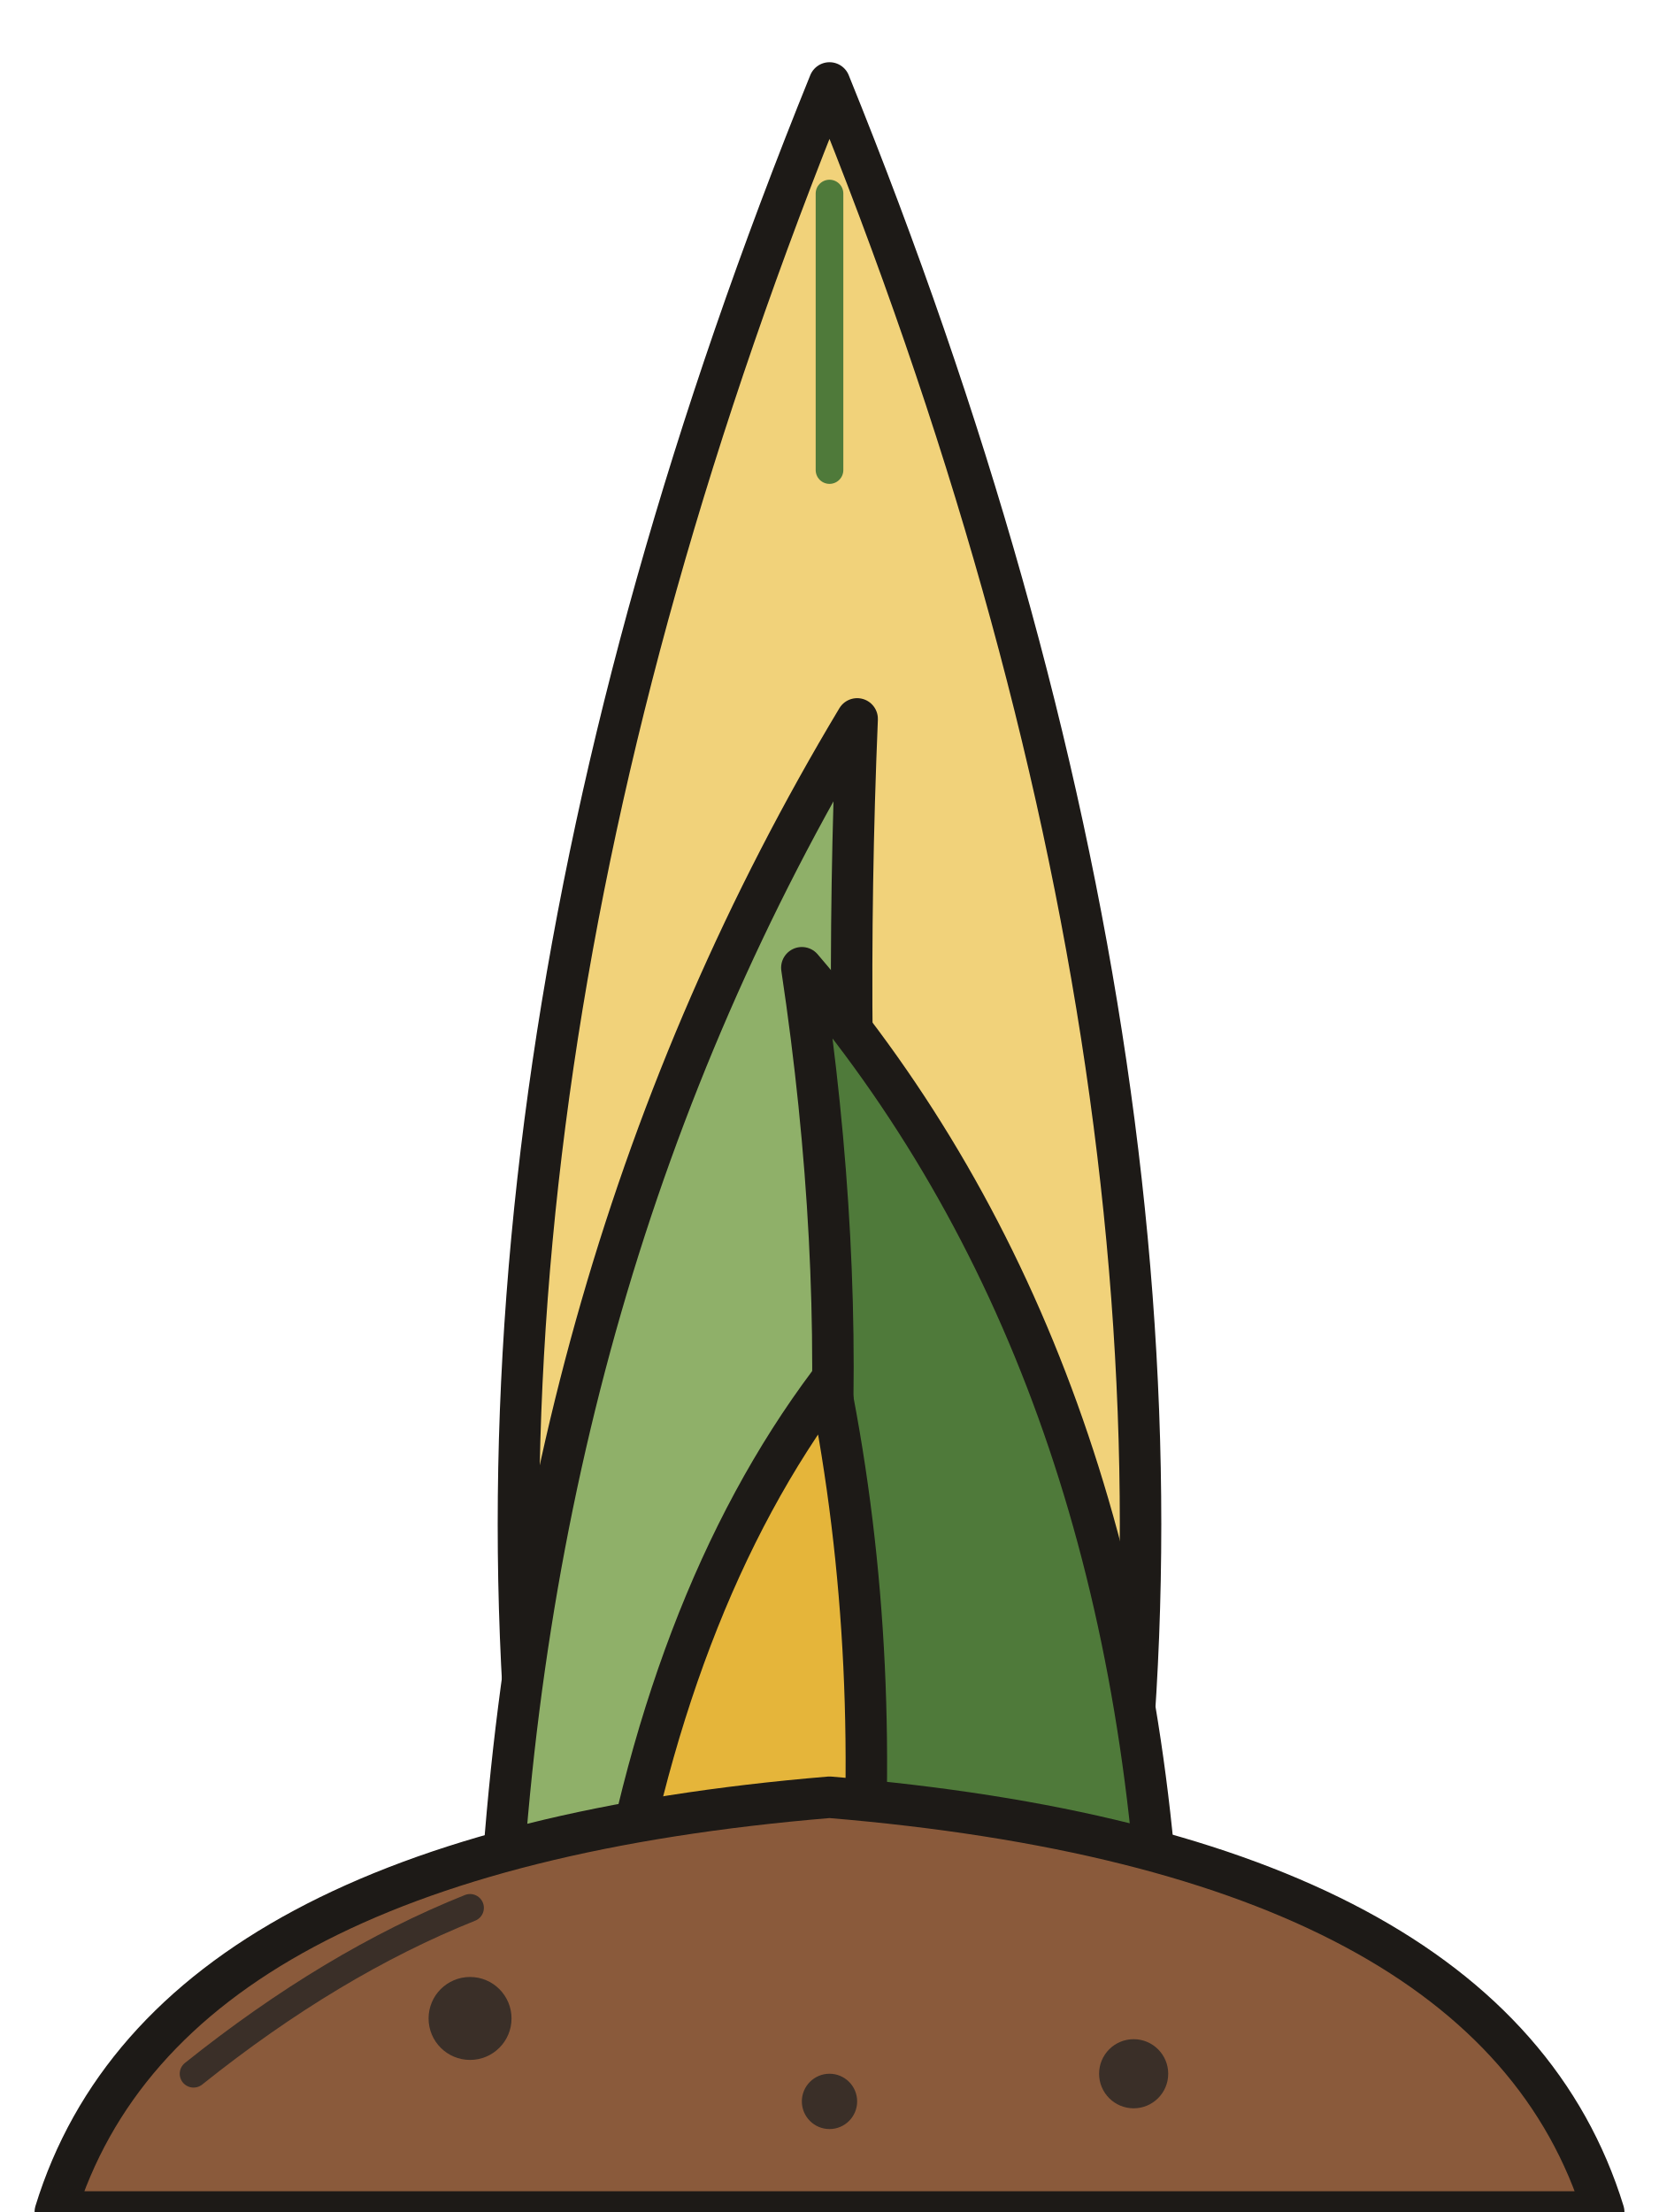
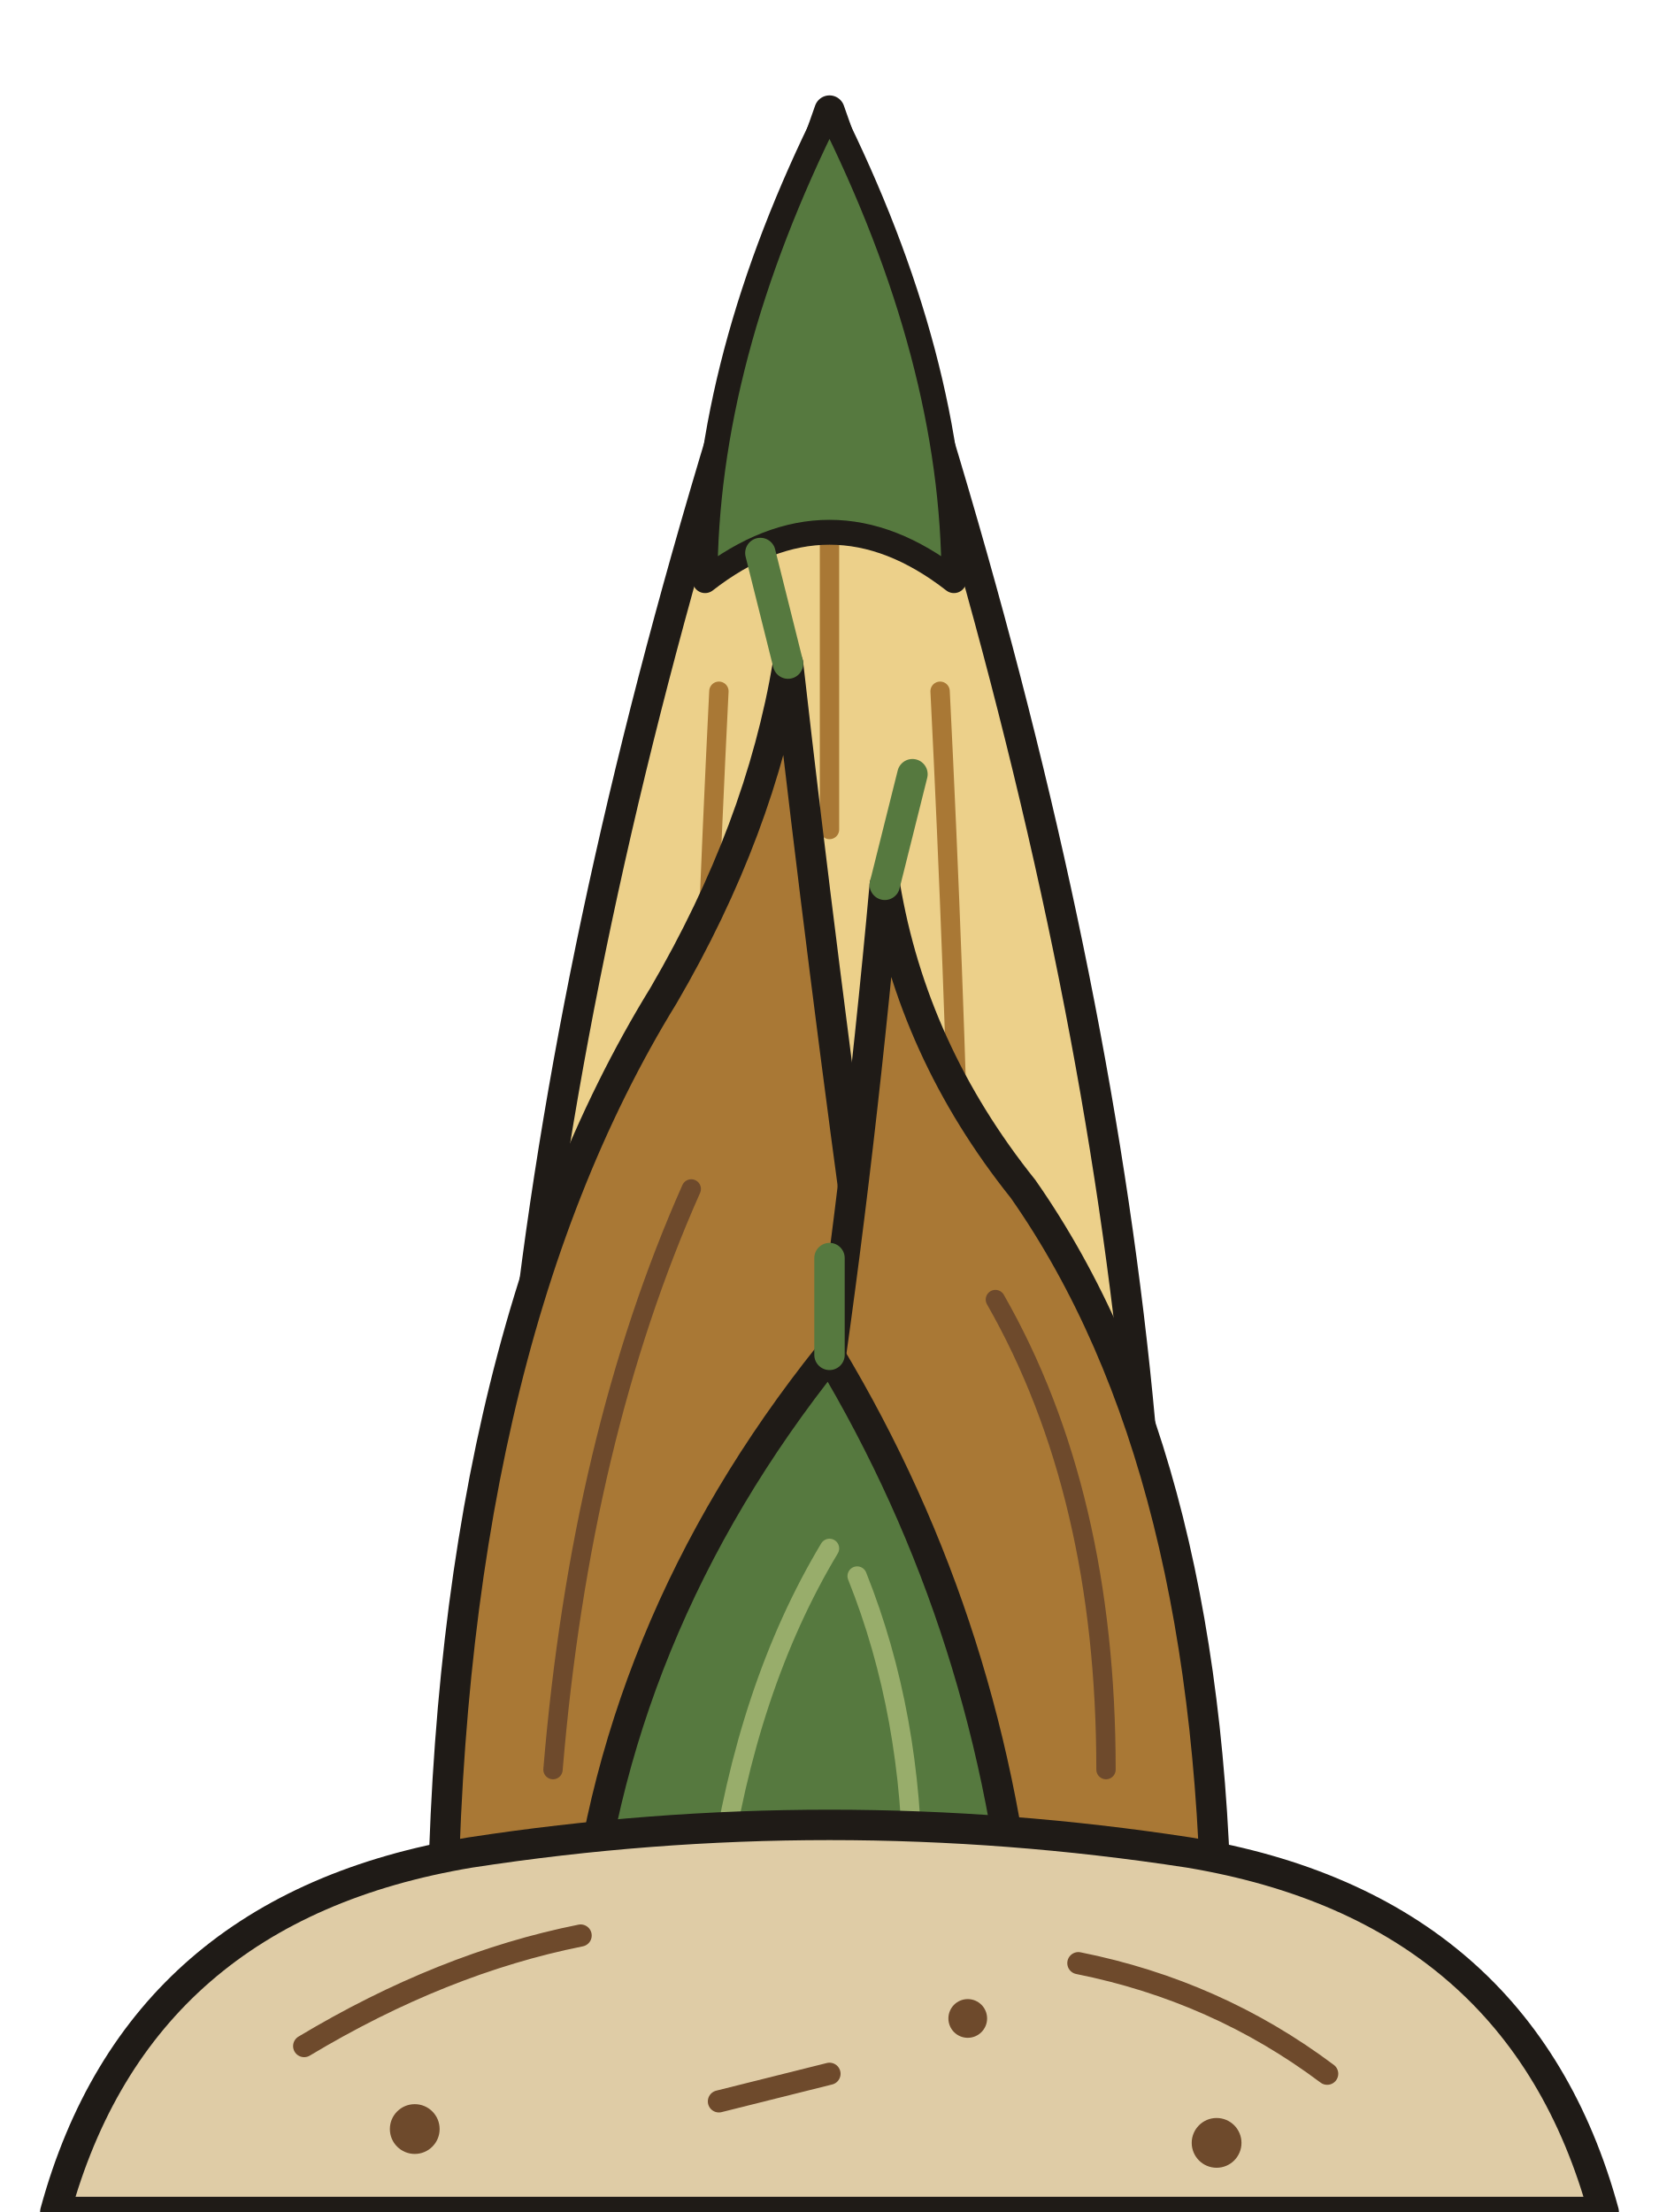
<svg xmlns="http://www.w3.org/2000/svg" viewBox="0 0 120 160">
-   <g stroke="#1d1a17" stroke-width="3" stroke-linejoin="round" stroke-linecap="round">
-     <path d="M40,142 Q30,80 60,6 Q90,80 80,142Z" fill="#f1d27a" />
-     <path d="M36,142 Q38,92 62,52 Q60,100 68,142Z" fill="#8fb069" />
-     <path d="M84,142 Q82,98 58,70 Q64,110 54,142Z" fill="#4f7a3a" />
-     <path d="M44,142 Q48,116 60,100 Q64,120 62,142Z" fill="#e5b53a" />
-     <path d="M60,14 L60,34" fill="none" stroke="#4f7a3a" stroke-width="2" />
-     <path d="M4,160 Q12,134 60,130 Q108,134 116,160Z" fill="#8a5a3b" />
-     <circle cx="34" cy="146" r="3" fill="#3a2f28" stroke="none" />
-     <circle cx="82" cy="150" r="2.5" fill="#3a2f28" stroke="none" />
-     <circle cx="60" cy="152" r="2" fill="#3a2f28" stroke="none" />
-     <path d="M14,150 Q24,142 34,138" fill="none" stroke="#3a2f28" stroke-width="2" />
+   <g stroke="#1f1b17" stroke-width="2.2" stroke-linejoin="round" stroke-linecap="round">
+     <path d="M37,140 Q33,84 60,8 Q87,84 83,140 Z" fill="#ecd08a" />
+     <path d="M60,20 L60,60 M52,50 Q50,90 50,130 M68,50 Q70,90 70,130" fill="none" stroke="#a97835" stroke-width="1.4" />
+     <path d="M60,8 Q51,26 51,42 Q60,35 69,42 Q69,26 60,8 Z" fill="#56793f" stroke-width="1.8" />
+     <path d="M32,142 Q32,98 48,72 Q55,60 57,48 Q62,92 70,142 Z" fill="#a97835" />
+     <path d="M57,48 L55,40" fill="none" stroke="#56793f" stroke-width="2.2" />
+     <path d="M88,142 Q88,106 74,86 Q66,76 64,64 Q60,108 52,142 Z" fill="#a97835" />
+     <path d="M64,64 L66,56" fill="none" stroke="#56793f" stroke-width="2.2" />
+     <path d="M42,142 Q44,118 60,98 Q72,118 74,142 Z" fill="#56793f" />
+     <path d="M60,98 L60,91" fill="none" stroke="#56793f" stroke-width="2.2" />
+     <path d="M40,128 Q42,104 50,86 M80,128 Q80,108 72,94" fill="none" stroke="#6e4a2c" stroke-width="1.4" />
+     <path d="M52,136 Q54,122 60,112 M66,136 Q66,124 62,114" fill="none" stroke="#98ad6b" stroke-width="1.4" />
+     <path d="M4,160 Q10,138 34,134 Q60,130 86,134 Q110,138 116,160 Z" fill="#dfcca6" />
+     <path d="M22,148 Q32,142 42,140 M78,142 Q88,144 96,150 M52,152 L60,150" fill="none" stroke="#6e4a2c" stroke-width="1.6" />
+     <circle cx="30" cy="154" r="1.8" fill="#6e4a2c" stroke="none" />
+     <circle cx="88" cy="155" r="1.8" fill="#6e4a2c" stroke="none" />
+     <circle cx="70" cy="146" r="1.4" fill="#6e4a2c" stroke="none" />
  </g>
</svg>
